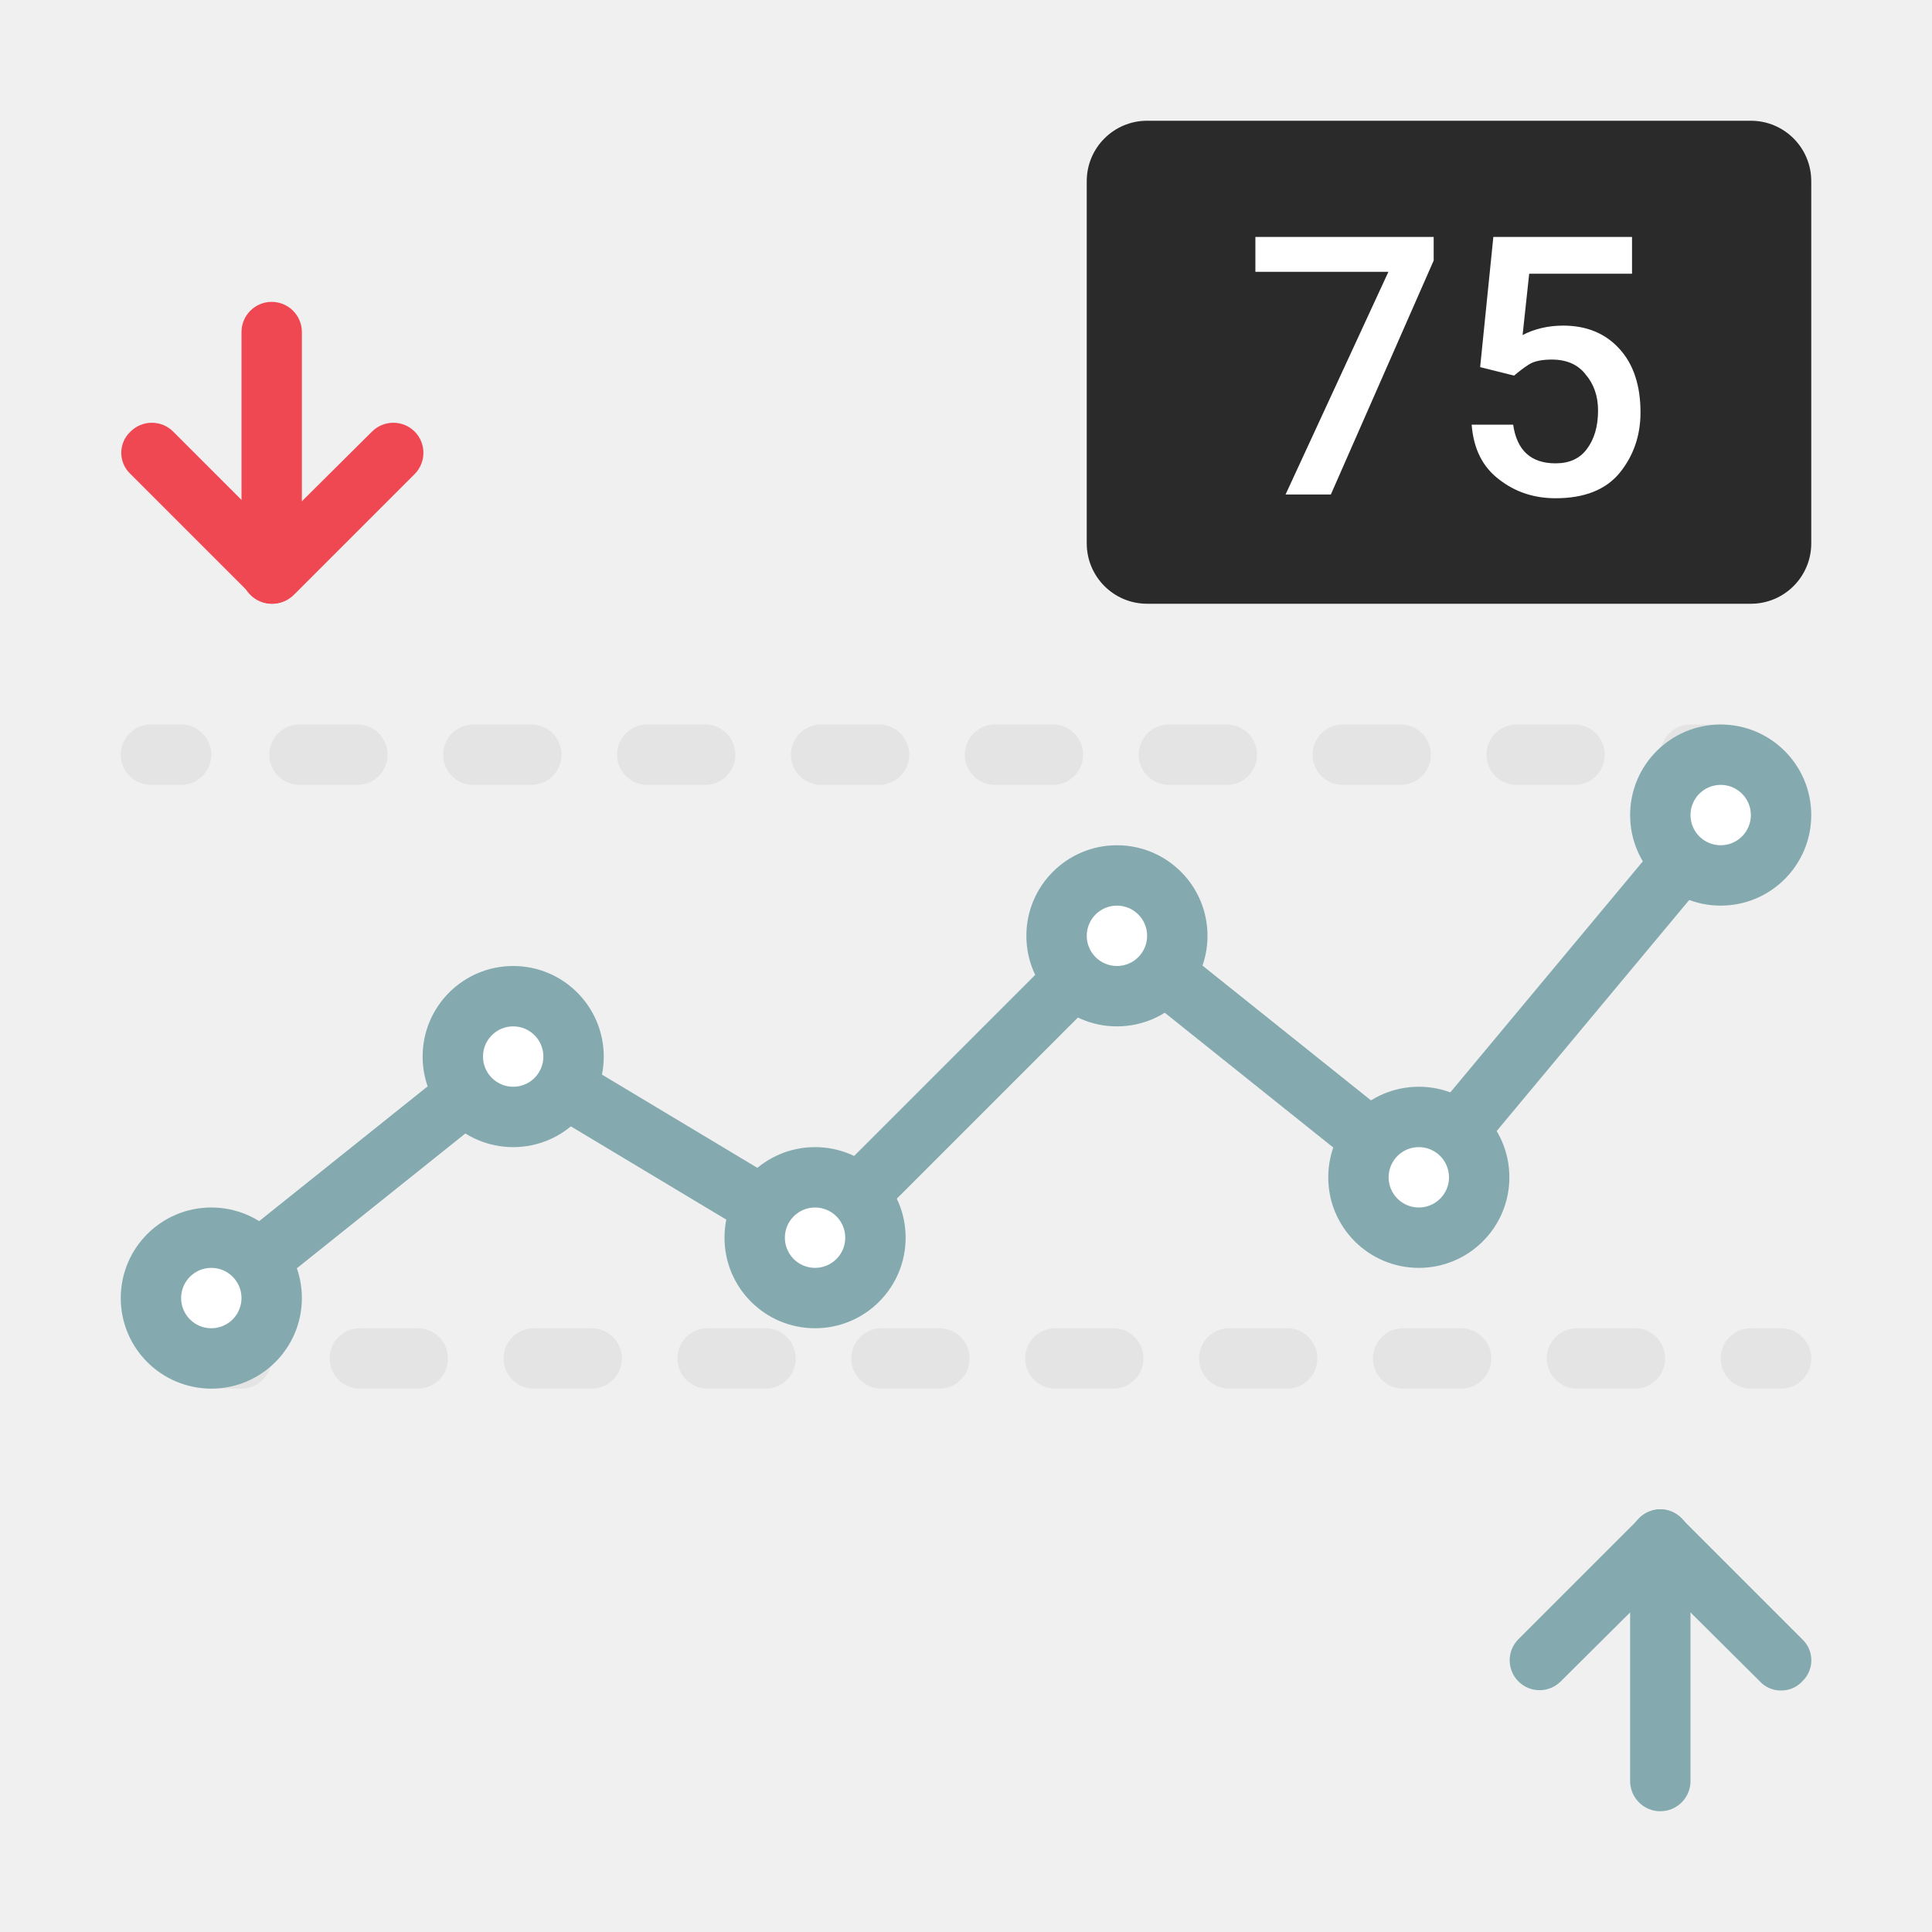
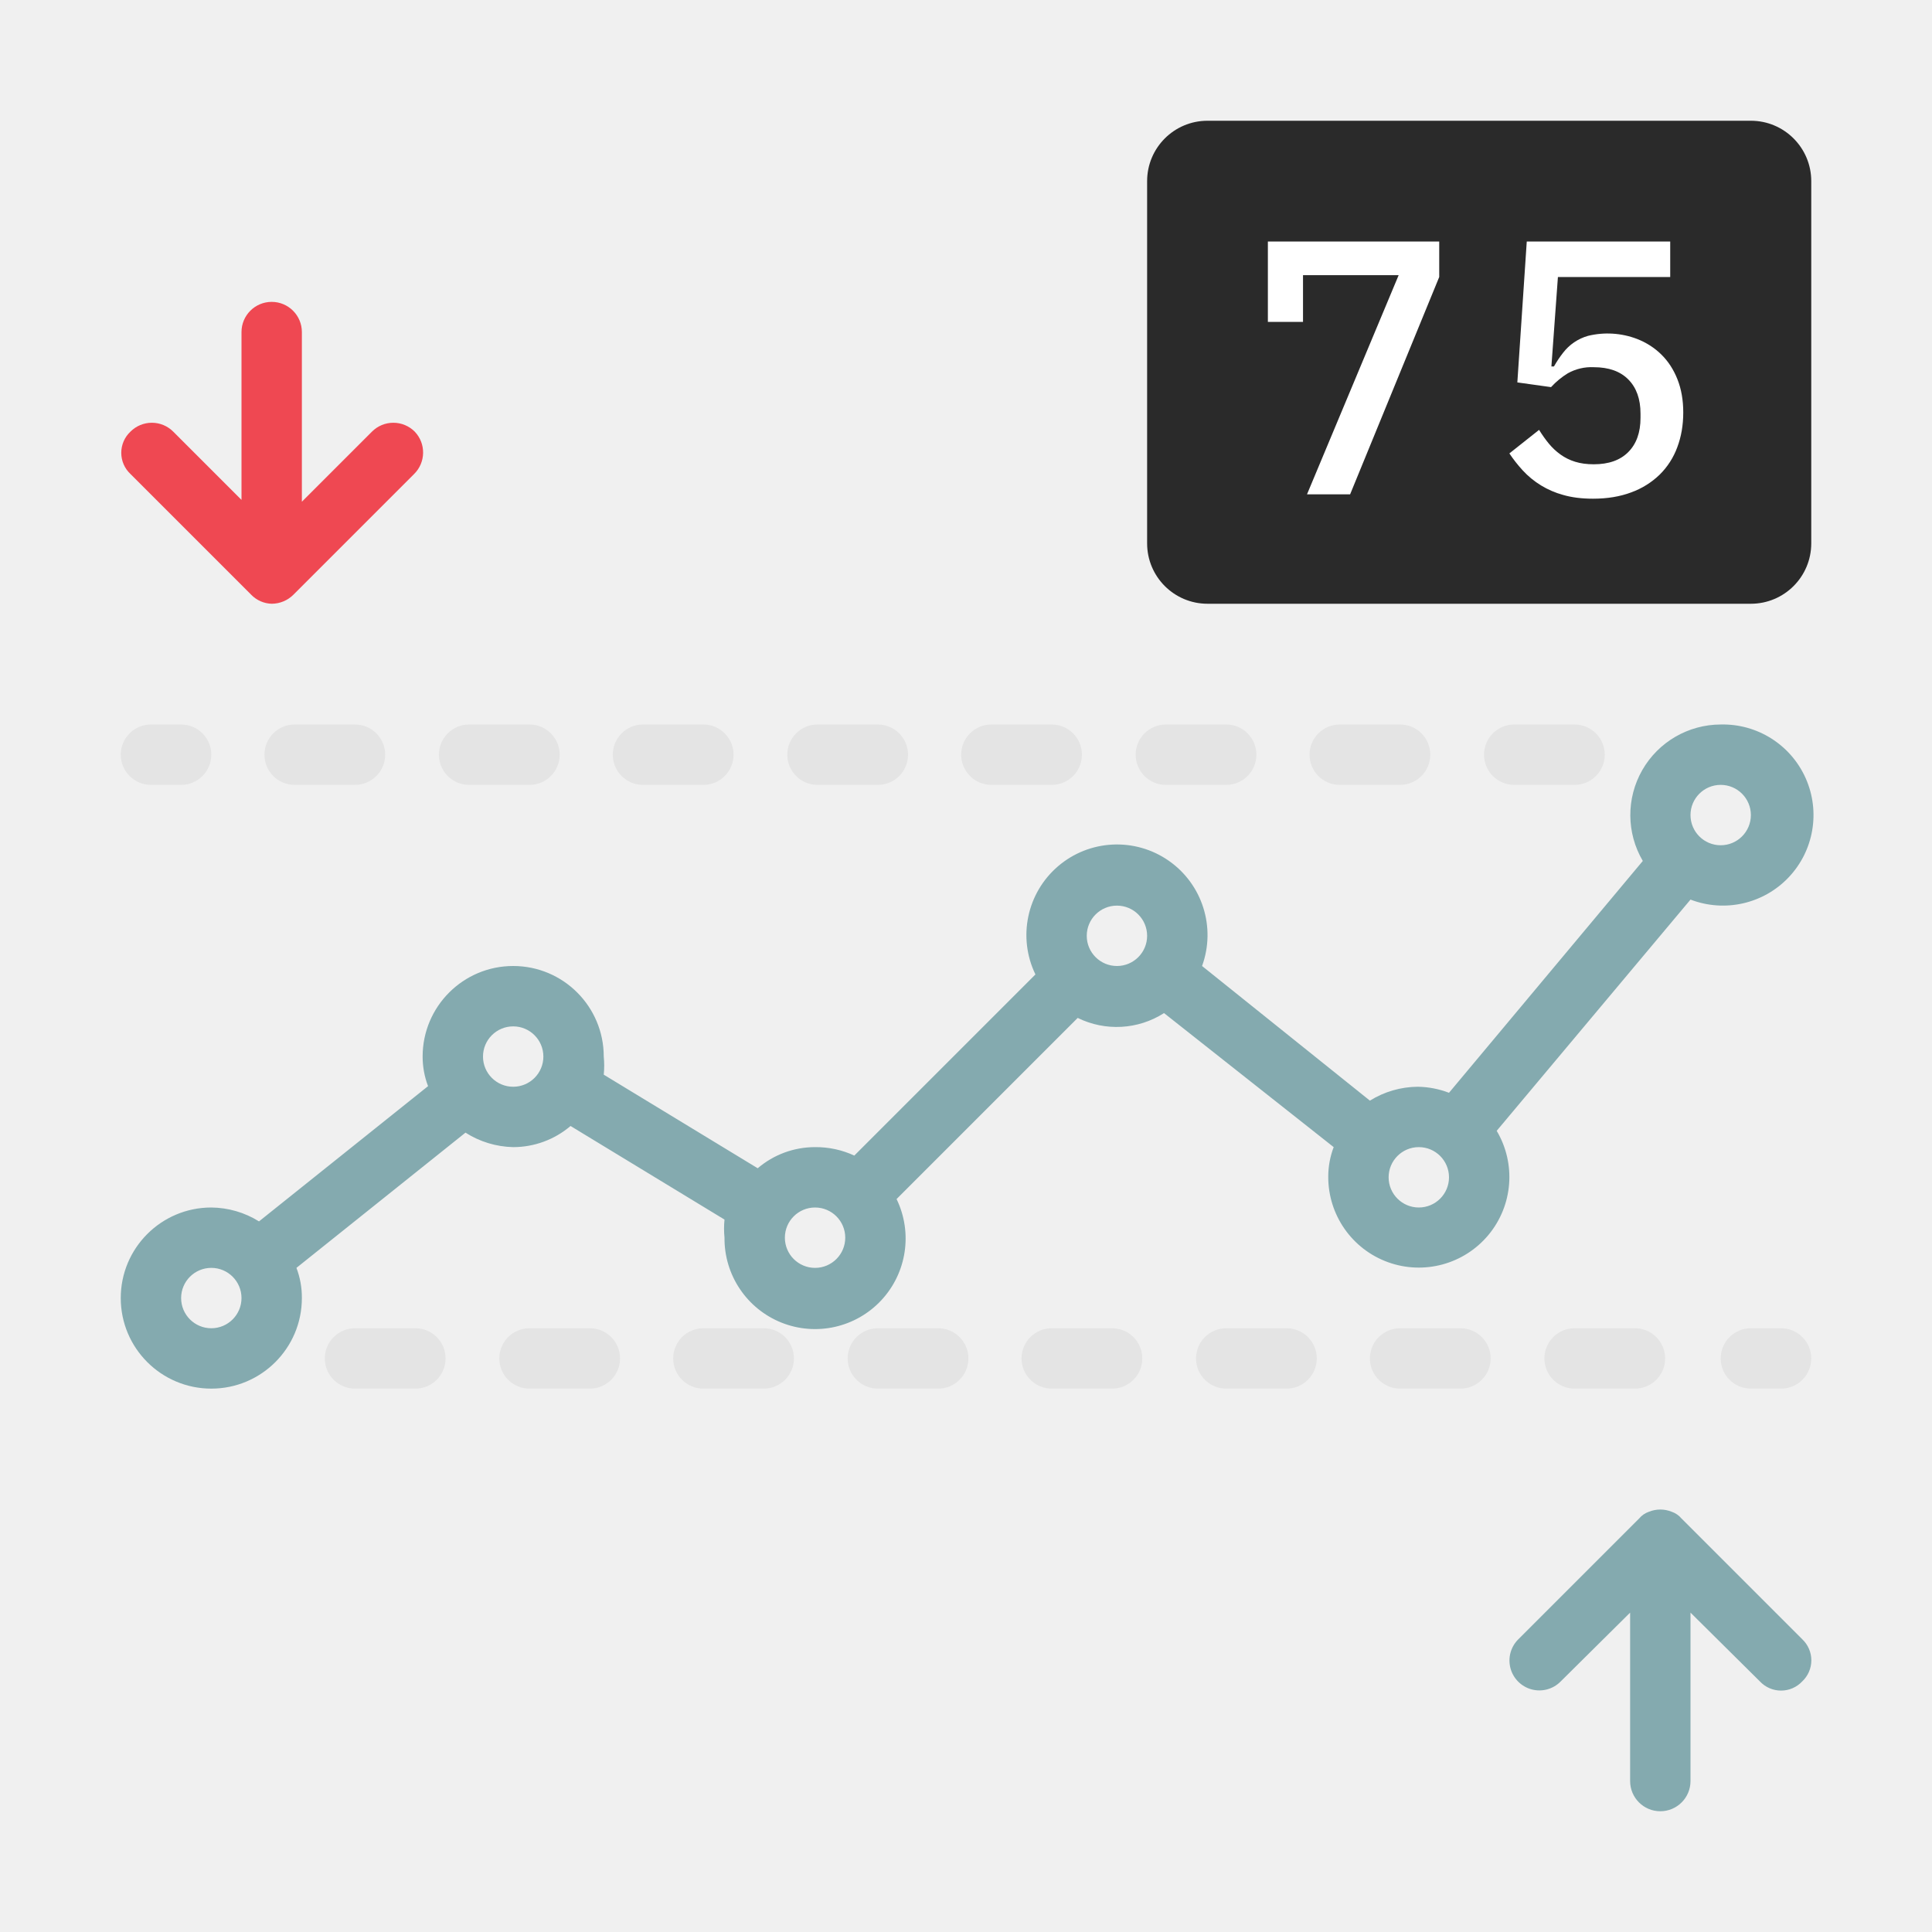
- <svg xmlns="http://www.w3.org/2000/svg" id="Layer_1" data-name="Layer 1" viewBox="0 0 32 32" height="32" width="32">
-   <defs>
-     <style>.cls-1{fill:#2a2a2a}.cls-2{font-size:6px;font-family:Roboto-Medium,Roboto;font-weight:500}.cls-2,.cls-8{fill:#fff}.cls-3,.cls-5,.cls-6,.cls-7{fill:none}.cls-4{fill:#ef4852}.cls-5,.cls-6{stroke:#e4e4e4}.cls-5,.cls-6,.cls-7{stroke-linecap:round;stroke-linejoin:round}.cls-6{stroke-dasharray:.96 1.92}.cls-7{stroke:#84aaaf}.cls-9{fill:#84aaaf}</style>
-   </defs>
-   <rect class="cls-1" x="18" y="2" width="12" height="8" rx="1" />
-   <text class="cls-2" transform="translate(20.59 8.19)">75</text>
-   <path class="cls-3" d="M0 0h32v32H0z" />
-   <path class="cls-4" d="M4.5 10a.5.5 0 0 1-.5-.5v-4a.5.5 0 0 1 1 0v4a.5.5 0 0 1-.5.5z" />
-   <path class="cls-4" d="M4.51 10a.49.49 0 0 1-.35-.15l-2-2a.48.48 0 0 1 0-.7.5.5 0 0 1 .71 0l1.64 1.64 1.65-1.64a.5.5 0 0 1 .71 0 .5.5 0 0 1 0 .7l-2 2a.51.51 0 0 1-.36.15z" />
-   <path class="cls-5" d="M28.5 12.5H28" />
-   <path class="cls-6" d="M26.08 12.5H3.96" />
-   <path class="cls-5" d="M3 12.5h-.5M29.5 22.5H29" />
-   <path class="cls-6" d="M27.08 22.5H4.96" />
-   <path class="cls-5" d="M4 22.5h-.5" />
-   <path class="cls-7" d="M3.5 21.5l5-4 5 3 5-5 5 4 5-6" />
-   <circle class="cls-8" cx="13.5" cy="20.5" r="1" />
-   <path class="cls-9" d="M13.5 20a.5.5 0 1 1-.5.5.5.5 0 0 1 .5-.5m0-1a1.5 1.5 0 1 0 1.5 1.5 1.5 1.5 0 0 0-1.5-1.5z" />
-   <circle class="cls-8" cx="23.5" cy="19.5" r="1" />
-   <path class="cls-9" d="M23.5 19a.5.5 0 1 1-.5.5.5.5 0 0 1 .5-.5m0-1a1.5 1.5 0 1 0 1.5 1.5 1.5 1.5 0 0 0-1.5-1.5z" />
-   <circle class="cls-8" cx="28.5" cy="13.5" r="1" />
-   <path class="cls-9" d="M28.5 13a.5.5 0 1 1-.5.5.5.5 0 0 1 .5-.5m0-1a1.5 1.5 0 1 0 1.5 1.5 1.5 1.5 0 0 0-1.5-1.5z" />
-   <circle class="cls-8" cx="18.5" cy="15.5" r="1" />
-   <path class="cls-9" d="M18.5 15a.5.5 0 1 1-.5.5.5.5 0 0 1 .5-.5m0-1a1.5 1.5 0 1 0 1.5 1.5 1.5 1.5 0 0 0-1.5-1.5z" />
-   <circle class="cls-8" cx="8.5" cy="17.5" r="1" />
-   <path class="cls-9" d="M8.5 17a.5.5 0 1 1-.5.5.5.5 0 0 1 .5-.5m0-1a1.5 1.5 0 1 0 1.5 1.5A1.5 1.5 0 0 0 8.5 16z" />
-   <circle class="cls-8" cx="3.5" cy="21.5" r="1" />
-   <path class="cls-9" d="M3.5 21a.5.5 0 1 1-.5.5.5.5 0 0 1 .5-.5m0-1A1.5 1.5 0 1 0 5 21.5 1.5 1.5 0 0 0 3.5 20zM27.5 30a.5.5 0 0 1-.5-.5v-4a.5.5 0 0 1 1 0v4a.5.5 0 0 1-.5.5z" />
-   <path class="cls-9" d="M29.5 28a.47.47 0 0 1-.35-.15l-1.65-1.64-1.65 1.64a.49.49 0 0 1-.7-.7l2-2a.48.48 0 0 1 .7 0l2 2a.48.48 0 0 1 0 .7.47.47 0 0 1-.35.15z" />
+ <svg xmlns="http://www.w3.org/2000/svg" width="32" height="32" viewBox="0 0 32 32">
+   <g fill="none" fill-rule="evenodd">
+     <path d="M0 0h32v32H0z" />
+     <rect fill="#2A2A2A" fill-rule="nonzero" x="19" y="2" width="11" height="8" rx="1" />
+     <path d="M21.648 8.188l1.518-3.63h-1.584v.774H21V4h2.838v.588l-1.476 3.6h-.714zm6.016-3.6h-1.86l-.108 1.482h.042c.048-.084.098-.159.15-.225a.79.79 0 0 1 .414-.282 1.368 1.368 0 0 1 .813.051c.154.06.288.146.402.258.114.112.203.249.267.411.064.162.096.345.096.549 0 .208-.033.4-.099.576a1.235 1.235 0 0 1-.291.453 1.328 1.328 0 0 1-.471.294c-.186.07-.397.105-.633.105-.188 0-.354-.021-.498-.063a1.413 1.413 0 0 1-.669-.408A2.35 2.35 0 0 1 25 7.51l.492-.39c.052.084.106.16.162.228.056.068.12.128.192.18a.836.836 0 0 0 .243.12c.09.028.193.042.309.042.248 0 .439-.068.573-.204.134-.136.201-.324.201-.564V6.85c0-.24-.067-.428-.201-.564-.134-.136-.325-.204-.573-.204a.803.803 0 0 0-.432.102 1.31 1.31 0 0 0-.276.228l-.558-.078L25.288 4h2.376v.588z" fill="#FFF" fill-rule="nonzero" />
+     <path d="M6.87 7.15a.5.5 0 0 0-.71 0L5 8.31V5.5a.5.5 0 0 0-1 0v2.78L2.87 7.15a.5.5 0 0 0-.71 0 .48.48 0 0 0 0 .7l2 2a.49.49 0 0 0 .34.15.51.51 0 0 0 .36-.15l2-2a.5.5 0 0 0 .01-.7z" fill="#EF4852" fill-rule="nonzero" />
+     <path d="M26.08 13h-1a.5.5 0 1 1 0-1h1a.5.5 0 1 1 0 1zm-2.89 0h-1a.5.5 0 1 1 0-1h1a.5.5 0 1 1 0 1zm-2.88 0h-1a.5.5 0 1 1 0-1h1a.5.5 0 1 1 0 1zm-2.89 0h-1a.5.5 0 1 1 0-1h1a.5.5 0 1 1 0 1zm-2.88 0h-1a.5.5 0 1 1 0-1h1a.5.5 0 1 1 0 1zm-2.89 0h-1a.5.5 0 1 1 0-1h1a.5.5 0 1 1 0 1zm-2.88 0h-1a.5.5 0 1 1 0-1h1a.5.5 0 1 1 0 1zm-2.89 0h-1a.5.5 0 1 1 0-1h1a.5.5 0 1 1 0 1zM3 13h-.5a.5.5 0 1 1 0-1H3a.5.5 0 1 1 0 1zM29.5 23H29a.5.5 0 1 1 0-1h.5a.5.5 0 1 1 0 1zM27.08 23h-1a.5.5 0 1 1 0-1h1a.5.5 0 1 1 0 1zm-2.89 0h-1a.5.5 0 1 1 0-1h1a.5.5 0 1 1 0 1zm-2.88 0h-1a.5.5 0 1 1 0-1h1a.5.5 0 1 1 0 1zm-2.89 0h-1a.5.5 0 1 1 0-1h1a.5.5 0 1 1 0 1zm-2.88 0h-1a.5.5 0 1 1 0-1h1a.5.5 0 1 1 0 1zm-2.89 0h-1a.5.5 0 1 1 0-1h1a.5.5 0 1 1 0 1zm-2.88 0h-1a.5.5 0 1 1 0-1h1a.5.5 0 1 1 0 1zm-2.89 0h-1a.5.5 0 1 1 0-1h1a.5.5 0 1 1 0 1z" fill="#E4E4E4" fill-rule="nonzero" />
+     <path d="M29.85 27.15l-2-2a.36.36 0 0 0-.16-.11.5.5 0 0 0-.38 0 .36.36 0 0 0-.16.11l-2 2a.495.495 0 1 0 .7.7L27 26.71v2.79a.5.5 0 1 0 1 0v-2.79l1.15 1.14a.48.48 0 0 0 .7 0 .48.48 0 0 0 0-.7zM28.5 12a1.5 1.5 0 0 0-1.29 2.26L24 18.1a1.5 1.5 0 0 0-.52-.1 1.52 1.52 0 0 0-.79.23L19.91 16a1.5 1.5 0 1 0-2.76.14l-3 3a1.51 1.51 0 0 0-.65-.14 1.46 1.46 0 0 0-.95.35L10 17.8c.01-.1.01-.2 0-.3a1.5 1.5 0 0 0-3 0c0 .167.03.334.09.49l-2.8 2.24A1.52 1.52 0 0 0 3.5 20 1.5 1.5 0 1 0 5 21.5a1.37 1.37 0 0 0-.09-.5l2.8-2.24c.236.151.51.234.79.24.348 0 .685-.124.95-.35L12 20.2c-.01.1-.01.2 0 .3a1.5 1.5 0 1 0 2.85-.64l3-3c.458.225 1 .195 1.43-.08L22.09 19a1.37 1.37 0 0 0-.09.49 1.5 1.5 0 1 0 2.79-.76L28 14.9a1.5 1.5 0 1 0 .5-2.9zm-25 10a.5.5 0 1 1 0-1 .5.5 0 0 1 0 1zm5-4a.5.5 0 1 1 0-1 .5.5 0 0 1 0 1zm5 3a.5.5 0 1 1 0-1 .5.5 0 0 1 0 1zm5-5a.5.5 0 1 1 0-1 .5.5 0 0 1 0 1zm5 4a.5.5 0 1 1 0-1 .5.5 0 0 1 0 1zm5-6a.5.5 0 1 1 0-1 .5.5 0 0 1 0 1z" fill="#84AAAF" fill-rule="nonzero" />
+   </g>
</svg>
